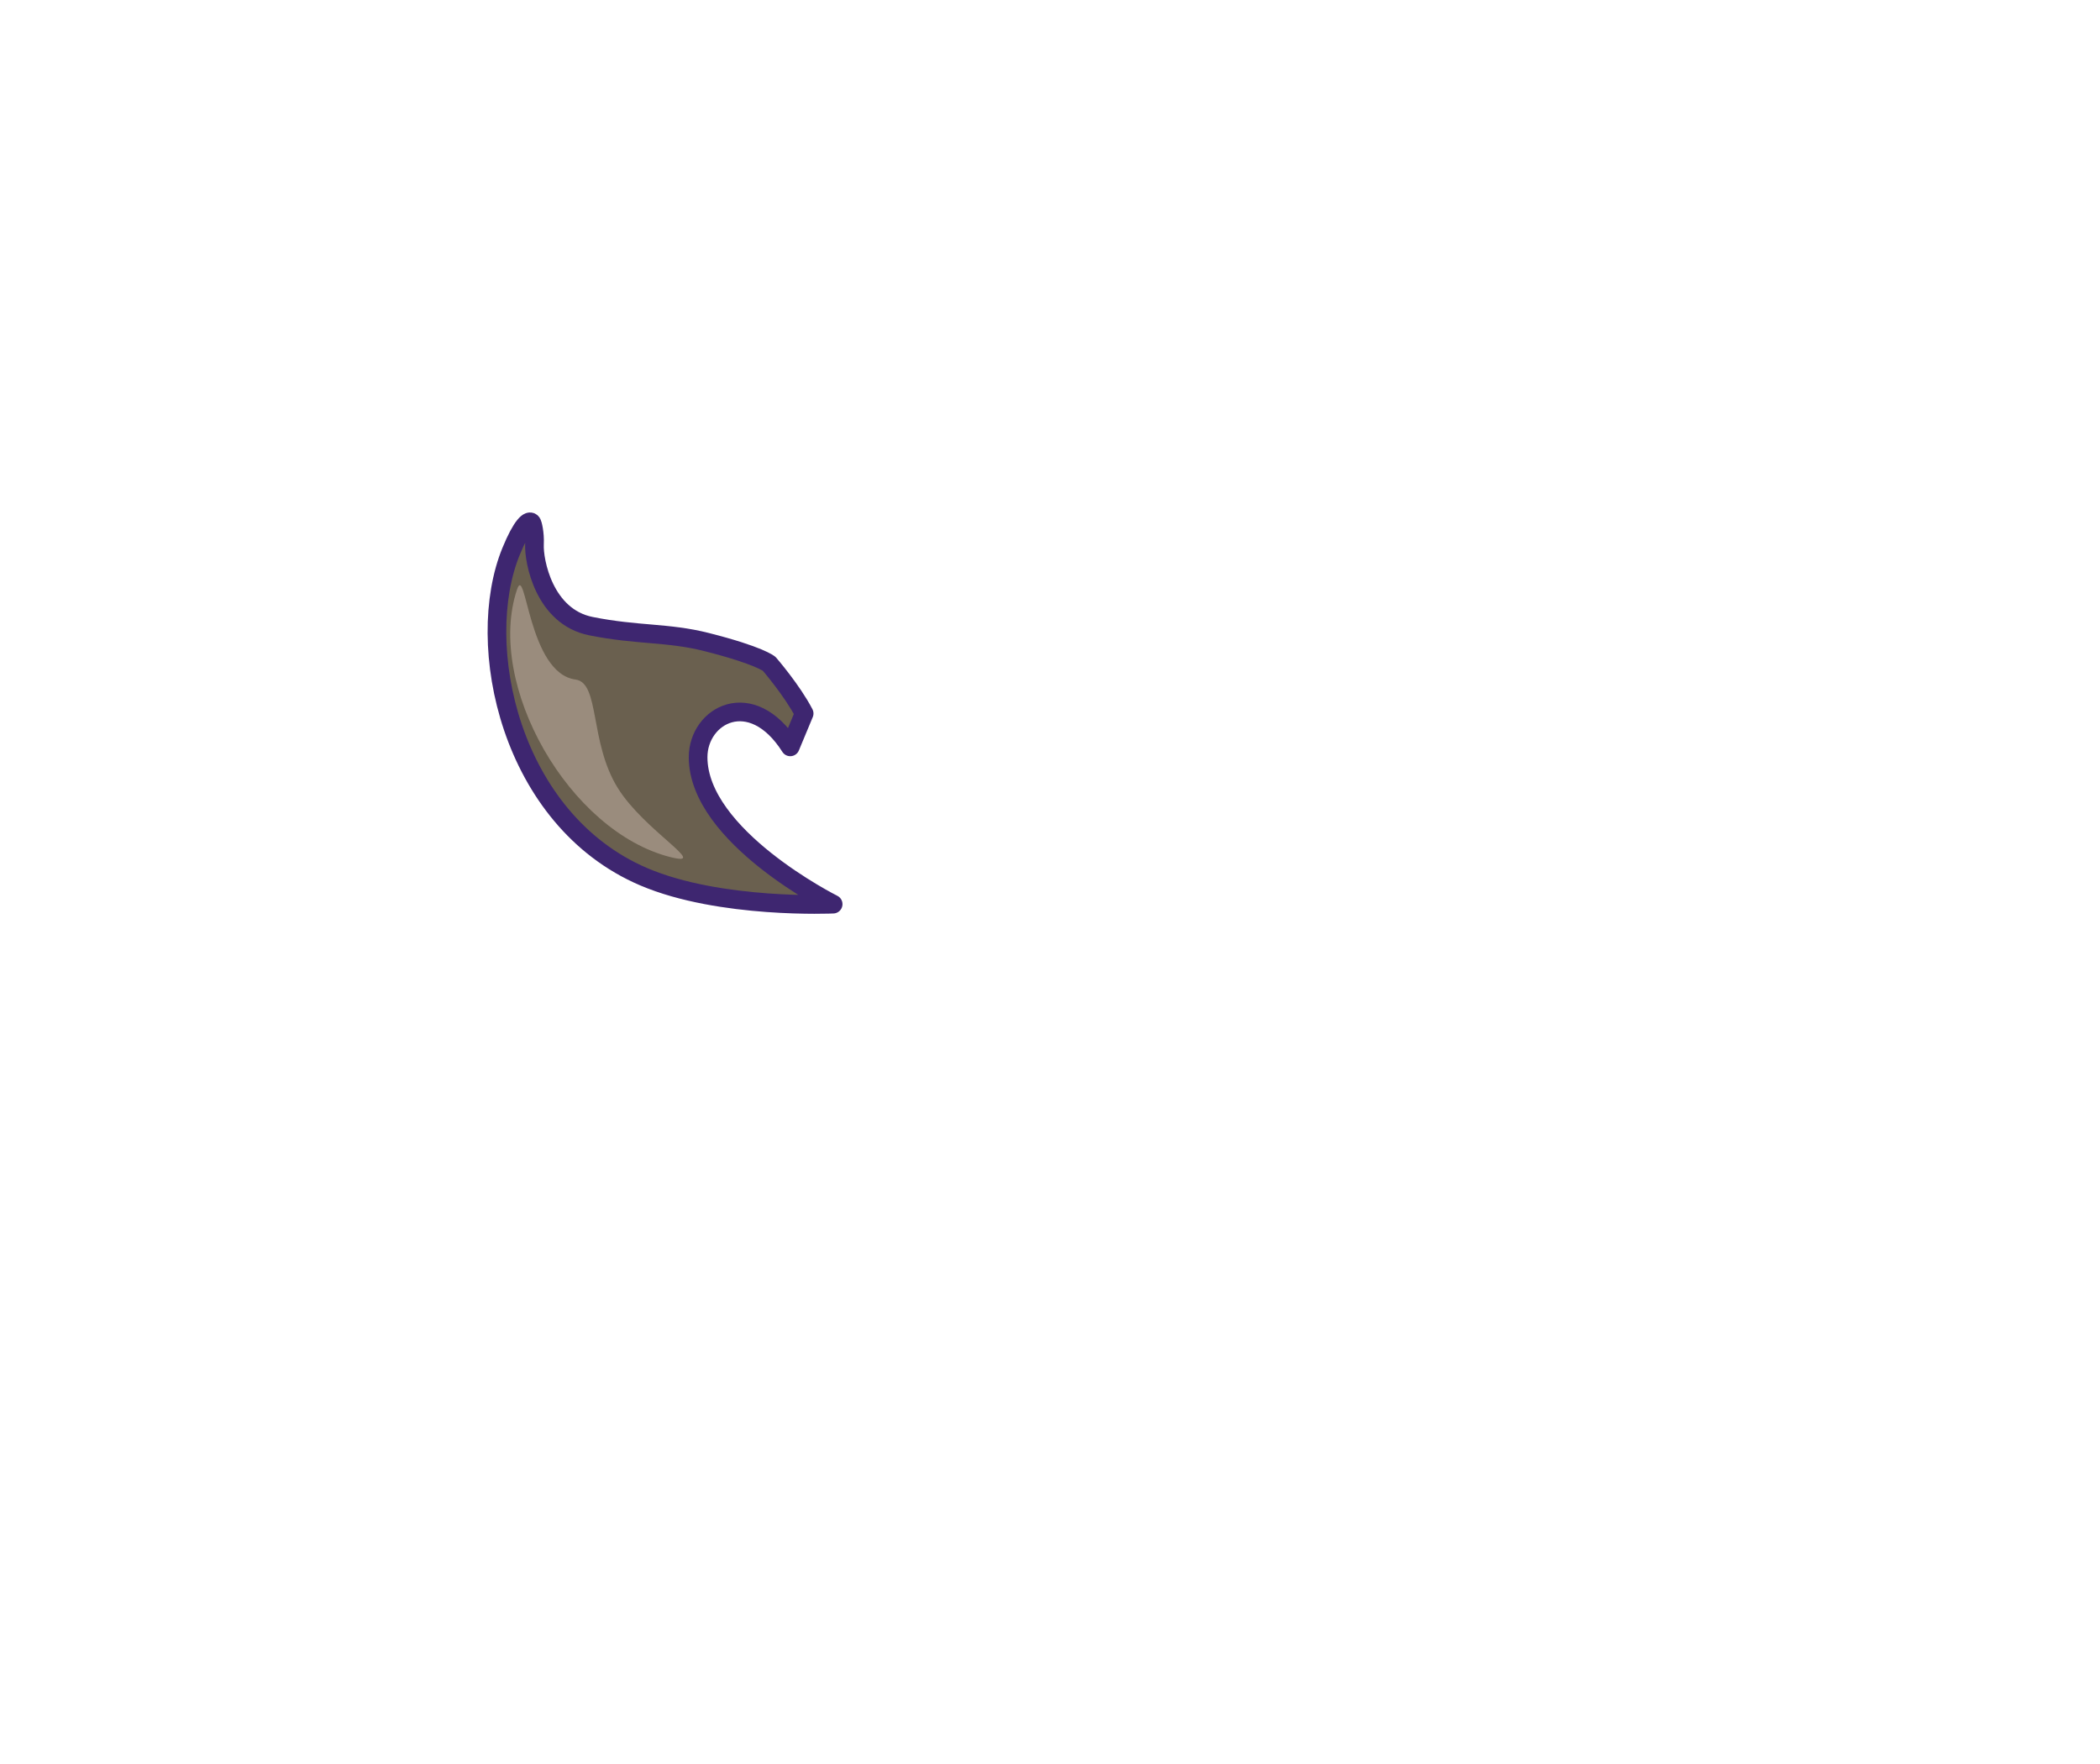
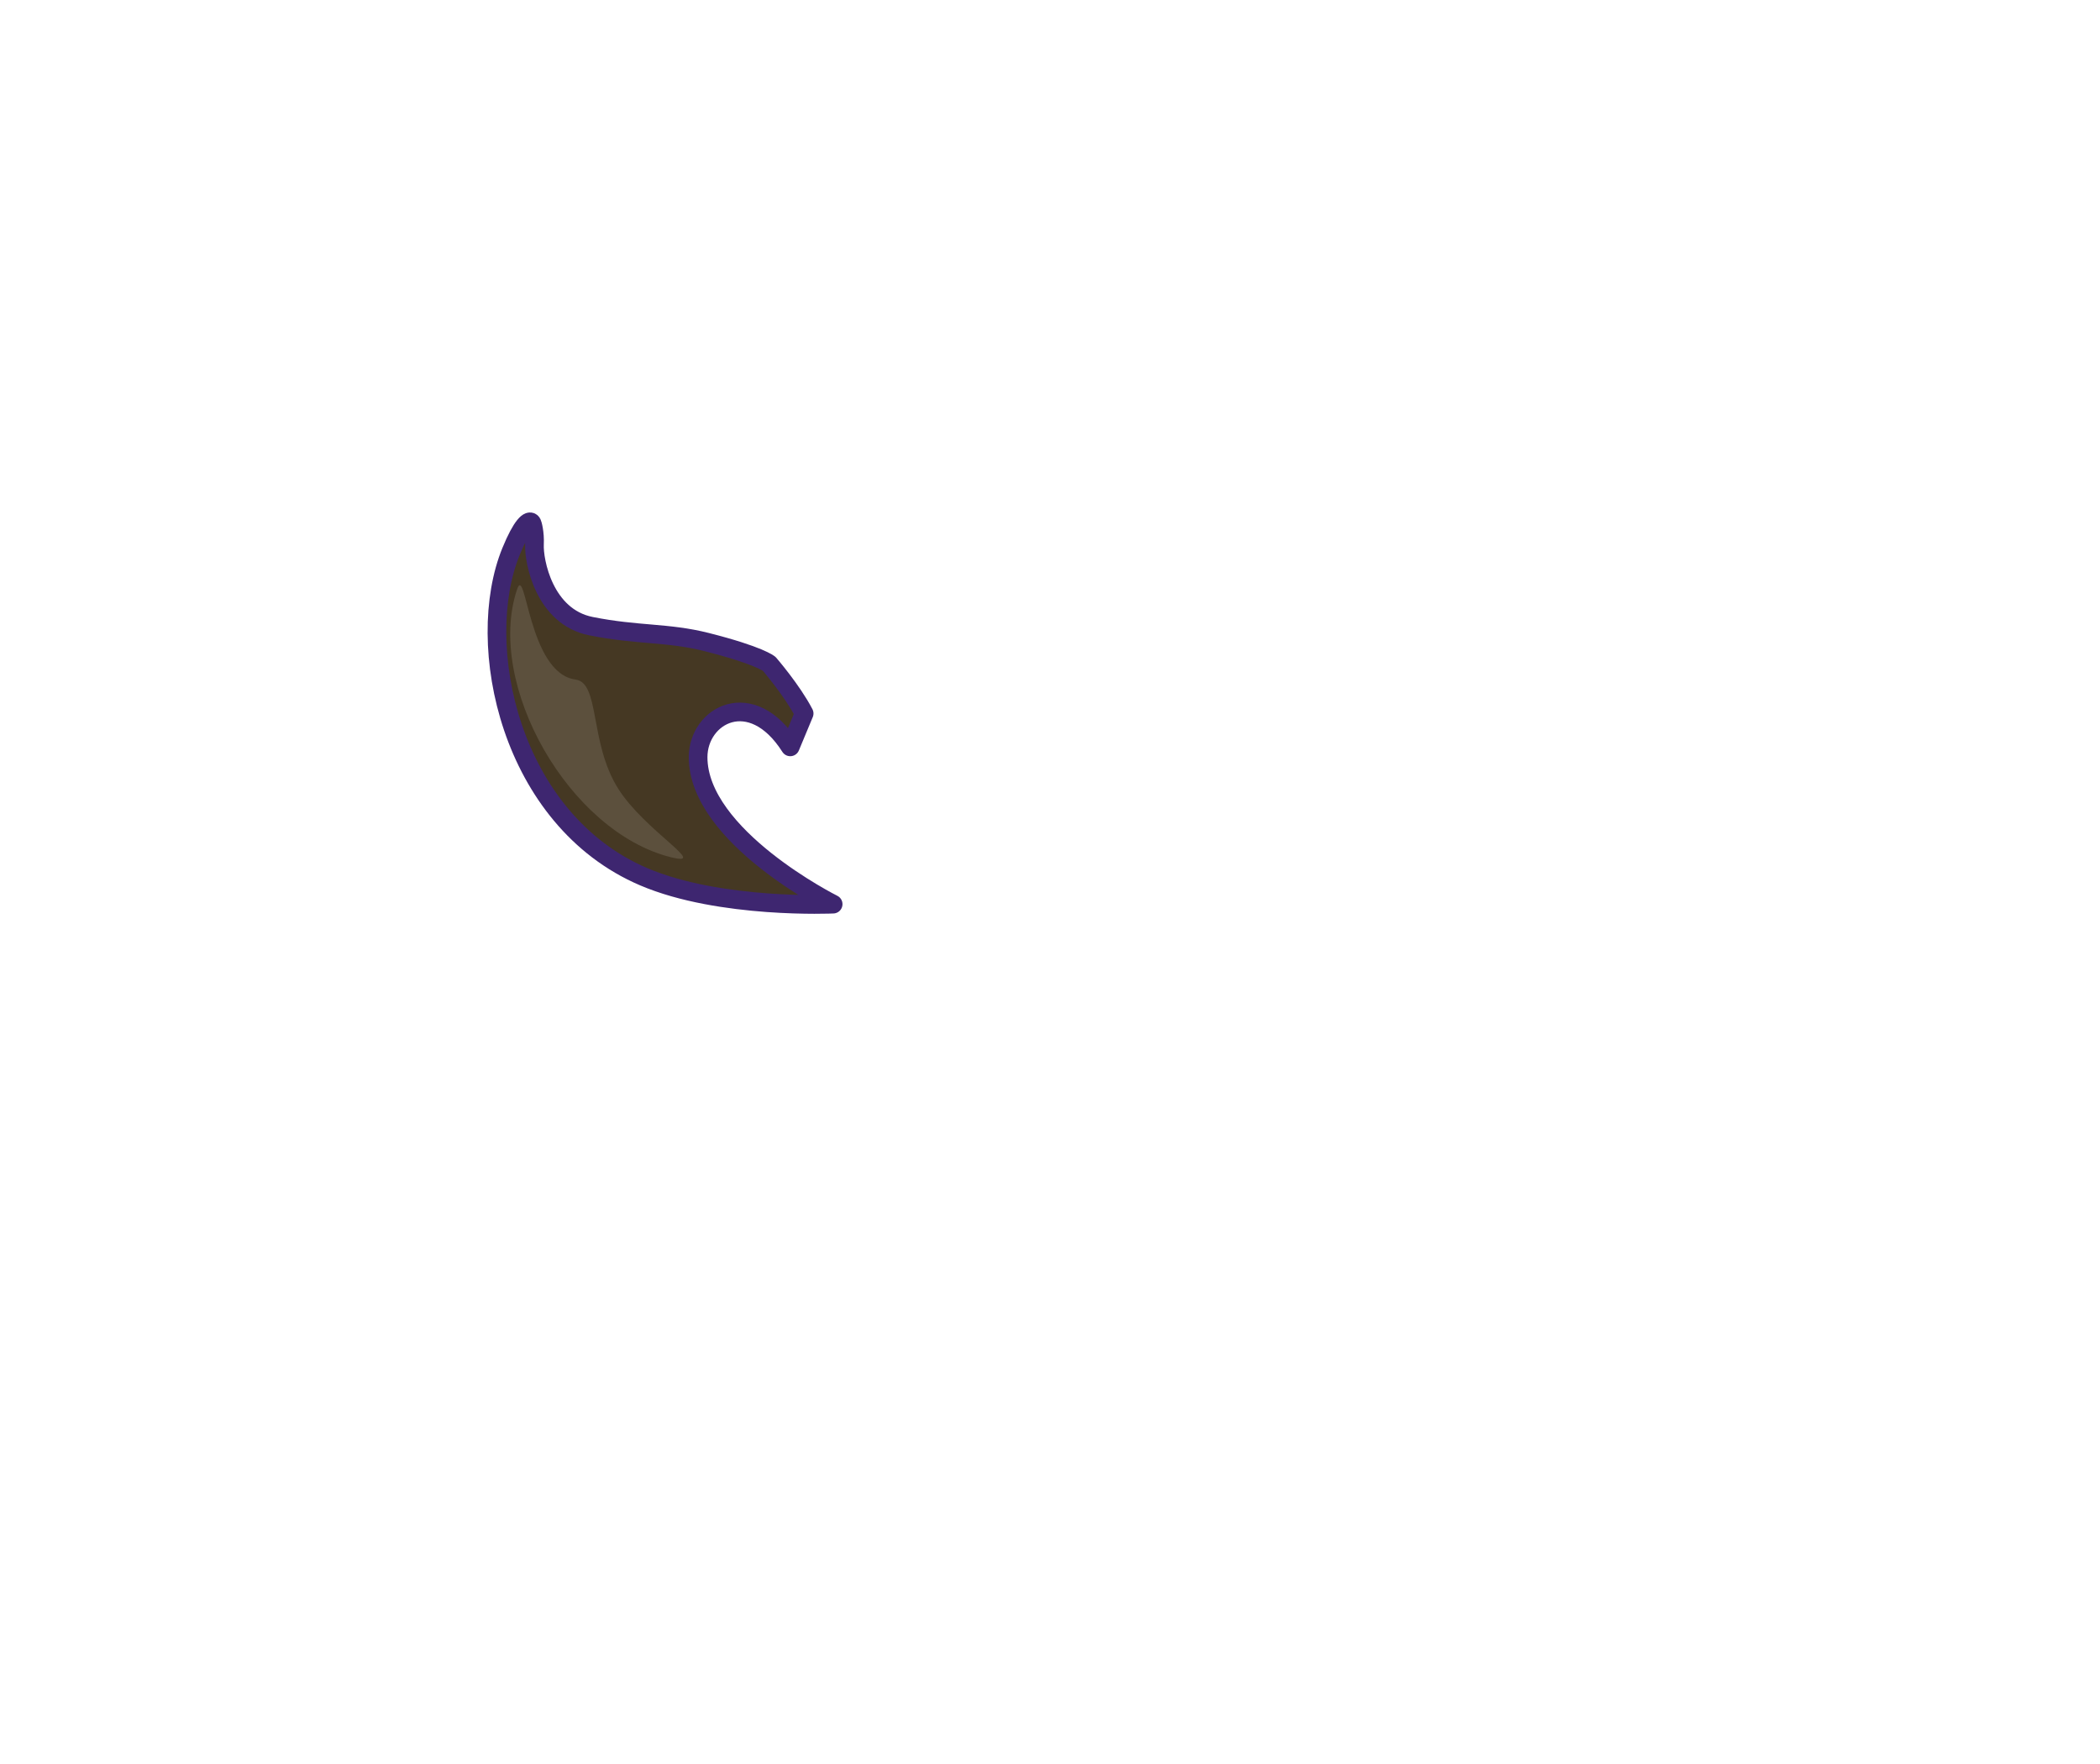
- <svg xmlns="http://www.w3.org/2000/svg" version="1.1" id="Hair" x="0px" y="0px" width="450px" height="378px" viewBox="0 0 450 378" enable-background="new 0 0 450 378" xml:space="preserve">
-   <path fill="#6A604F" stroke="#3E2670" stroke-width="4" stroke-linecap="round" stroke-linejoin="round" stroke-miterlimit="10" d="  M178.532,193.745c0,0-24.206,1.131-40.596-5.872c-28.681-12.255-36.555-49.83-28.426-69.702c2.298-5.617,3.901-6.979,4.468-6.128  c0.128,0.191,0.67,2.135,0.553,4.596c-0.17,3.574,2.057,15.523,12.085,17.532c10.019,2.007,16.435,1.297,24.766,3.404  c11.397,2.882,13.447,4.681,13.447,4.681s4.936,5.702,7.489,10.638l-2.979,7.149c-8.34-13.106-19.745-6.809-19.745,2.213  C149.596,179.28,178.532,193.745,178.532,193.745z" />
-   <path opacity="0.6" fill="#BAAA9B" d="M143.809,183.702c-21.848-5.383-39.82-37.024-33.015-57.388  c1.923-5.756,2.393,17.957,12.531,19.303c5.262,0.698,2.934,13.408,9.08,23.277C138.088,178.021,152.123,185.751,143.809,183.702z" />
+ <svg xmlns="http://www.w3.org/2000/svg" width="450" height="378" viewBox="0 0 450 378" fill="none">
+   <path d="M178.532 193.745C178.532 193.745 154.326 194.876 137.936 187.873C109.255 175.618 101.381 138.043 109.51 118.171C111.808 112.554 113.411 111.192 113.978 112.043C114.106 112.234 114.648 114.178 114.531 116.639C114.361 120.213 116.588 132.162 126.616 134.171C136.635 136.178 143.051 135.468 151.382 137.575C162.779 140.457 164.829 142.256 164.829 142.256C164.829 142.256 169.765 147.958 172.318 152.894L169.339 160.043C160.999 146.937 149.594 153.234 149.594 162.256C149.596 179.28 178.532 193.745 178.532 193.745Z" fill="#453823" stroke="#3E2670" stroke-width="4" stroke-miterlimit="10" stroke-linecap="round" stroke-linejoin="round" />
+   <path opacity="0.6" d="M143.809 183.702C121.961 178.319 103.989 146.678 110.794 126.314C112.717 120.558 113.187 144.271 123.325 145.617C128.587 146.315 126.259 159.025 132.405 168.894C138.088 178.021 152.123 185.751 143.809 183.702Z" fill="#6A604F" />
</svg>
